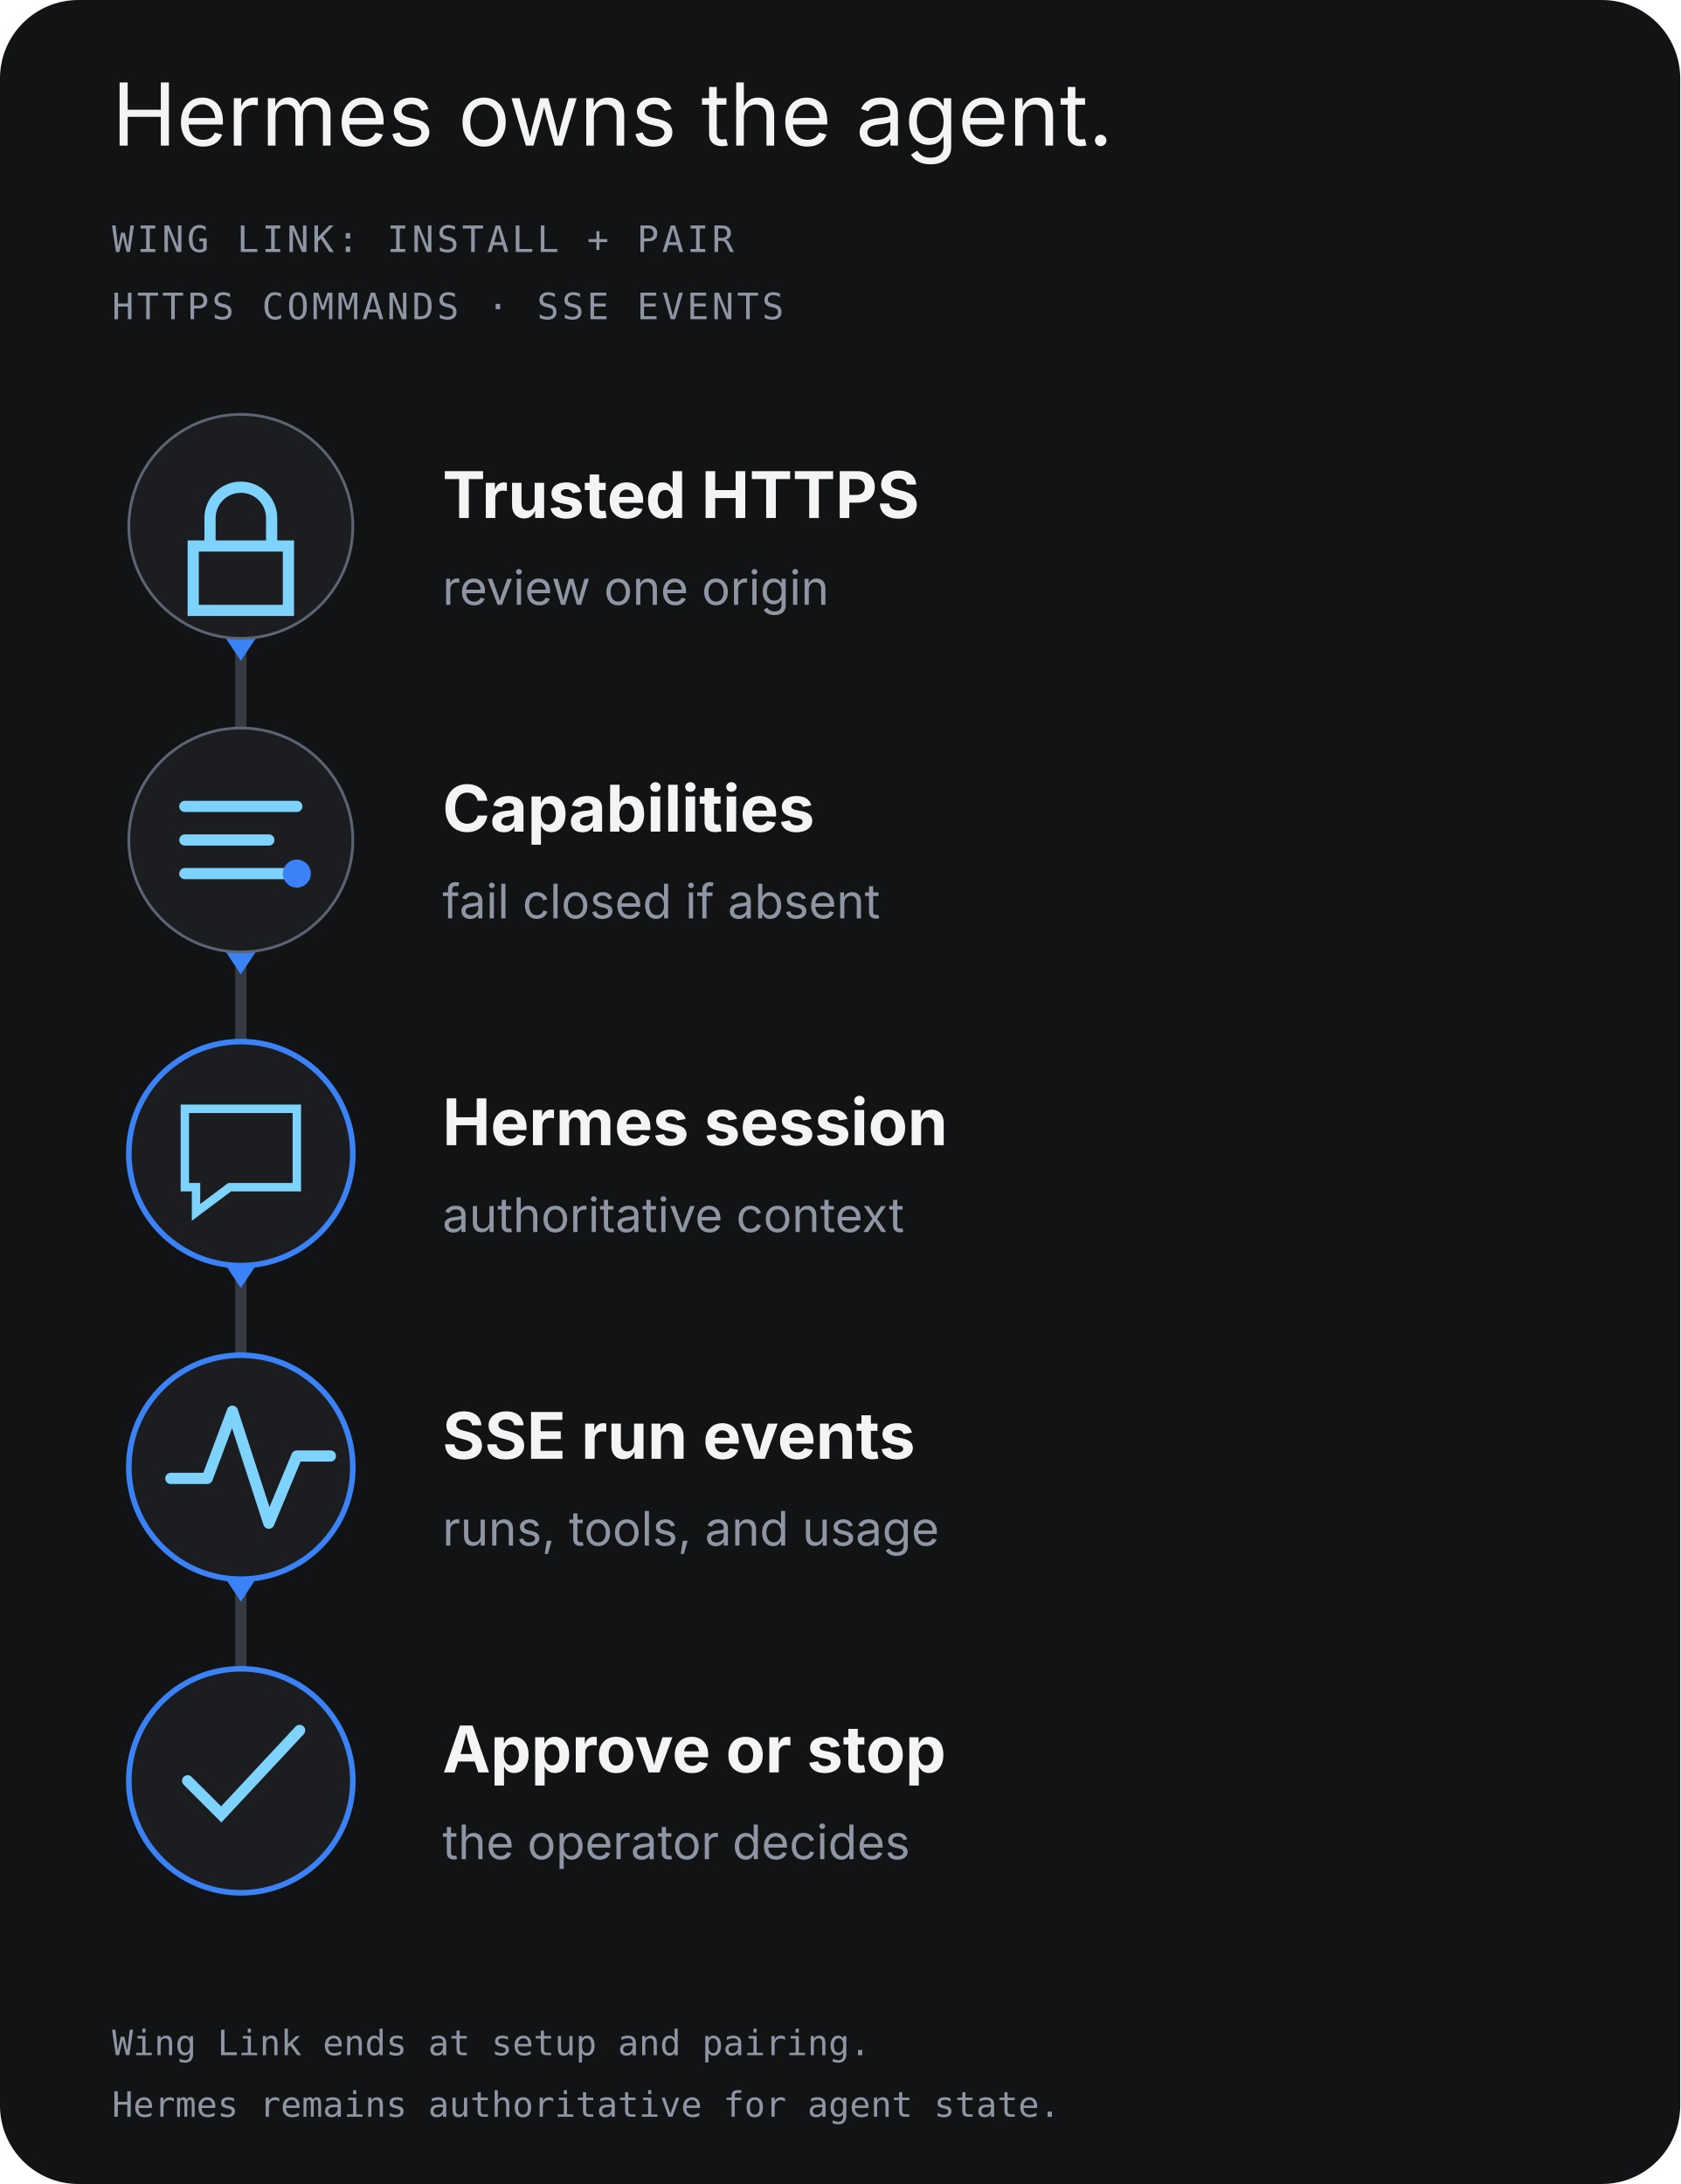
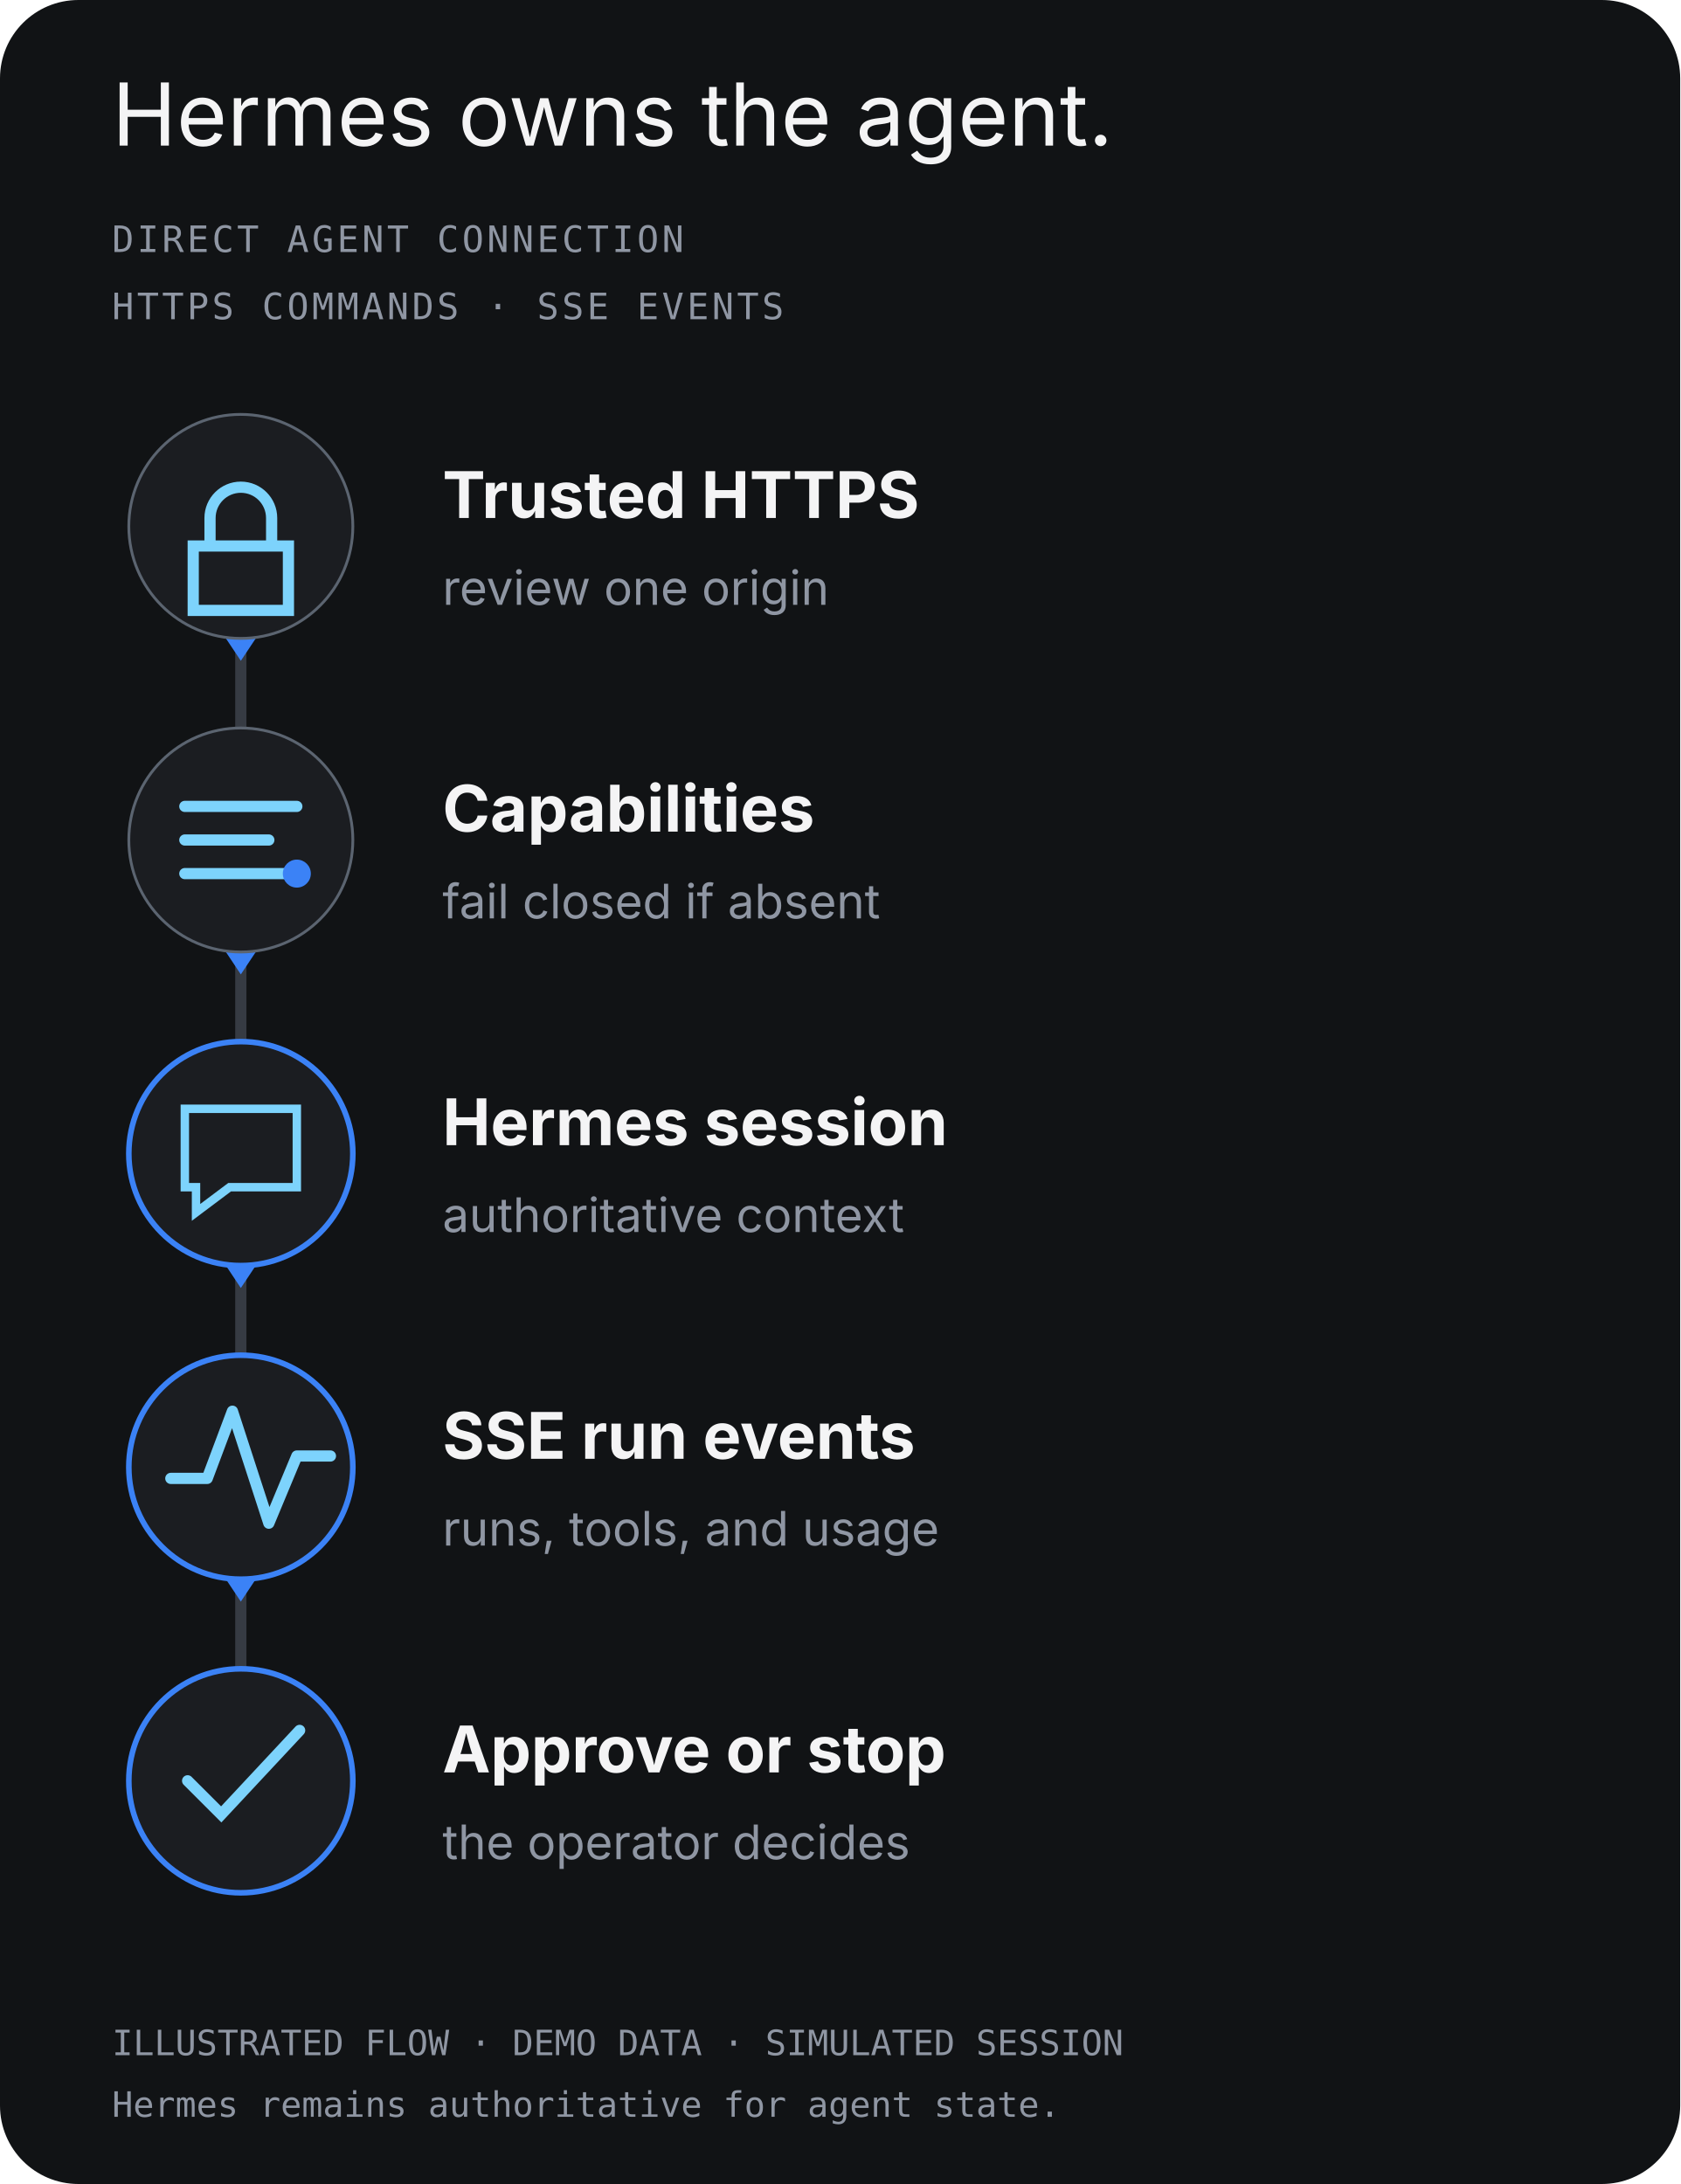
<svg xmlns="http://www.w3.org/2000/svg" width="600" height="780" viewBox="0 0 600 780" role="img" aria-labelledby="title desc">
  <rect width="600" height="780" rx="28" fill="#111315" />
  <text x="40" y="52" fill="#f4f4f5" font-family="-apple-system, BlinkMacSystemFont, Segoe UI, sans-serif" font-size="31">Hermes owns the agent.</text>
-   <text x="40" y="90" fill="#8f96a3" font-family="ui-monospace, SFMono-Regular, Menlo, monospace" font-size="13" letter-spacing="1.1">WING LINK: INSTALL + PAIR</text>
+   <text x="40" y="90" fill="#8f96a3" font-family="ui-monospace, SFMono-Regular, Menlo, monospace" font-size="13" letter-spacing="1.1">DIRECT AGENT CONNECTION</text>
  <text x="40" y="114" fill="#8f96a3" font-family="ui-monospace, SFMono-Regular, Menlo, monospace" font-size="13" letter-spacing="1.1">HTTPS COMMANDS · SSE EVENTS</text>
  <path d="M86 172V642" stroke="#363b43" stroke-width="4" />
  <g fill="#3b82f6">
    <path d="M86 236l-8-12h16z" />
    <path d="M86 348l-8-12h16z" />
    <path d="M86 460l-8-12h16z" />
    <path d="M86 572l-8-12h16z" />
  </g>
  <g font-family="-apple-system, BlinkMacSystemFont, Segoe UI, sans-serif">
    <g transform="translate(86 188)">
      <circle r="40" fill="#1b1d21" stroke="#5b6470" />
      <path d="M-17 7h34v23h-34zM-11 7v-10a11 11 0 0122 0V7" fill="none" stroke="#7dd3fc" stroke-width="4" />
      <text x="72" y="-3" fill="#f4f4f5" font-size="23" font-weight="700">Trusted HTTPS</text>
      <text x="72" y="28" fill="#8f96a3" font-size="17">review one origin</text>
    </g>
    <g transform="translate(86 300)">
      <circle r="40" fill="#1b1d21" stroke="#5b6470" />
      <path d="M-20-12h40M-20 0h30M-20 12h40" stroke="#7dd3fc" stroke-width="4" stroke-linecap="round" />
      <circle cx="20" cy="12" r="5" fill="#3b82f6" />
      <text x="72" y="-3" fill="#f4f4f5" font-size="23" font-weight="700">Capabilities</text>
      <text x="72" y="28" fill="#8f96a3" font-size="17">fail closed if absent</text>
    </g>
    <g transform="translate(86 412)">
      <circle r="40" fill="#1b1d21" stroke="#3b82f6" stroke-width="2" />
      <path d="M-20-16h40v28h-24l-12 9V12h-4z" fill="none" stroke="#7dd3fc" stroke-width="3" />
      <text x="72" y="-3" fill="#f4f4f5" font-size="23" font-weight="700">Hermes session</text>
      <text x="72" y="28" fill="#8f96a3" font-size="17">authoritative context</text>
    </g>
    <g transform="translate(86 524)">
      <circle r="40" fill="#1b1d21" stroke="#3b82f6" stroke-width="2" />
      <path d="M-25 4h13l9-24 13 40 10-24h12" fill="none" stroke="#7dd3fc" stroke-width="4" stroke-linecap="round" stroke-linejoin="round" />
      <text x="72" y="-3" fill="#f4f4f5" font-size="23" font-weight="700">SSE run events</text>
      <text x="72" y="28" fill="#8f96a3" font-size="17">runs, tools, and usage</text>
    </g>
    <g transform="translate(86 636)">
      <circle r="40" fill="#1b1d21" stroke="#3b82f6" stroke-width="2" />
      <path d="M-19 0l12 12 28-30" fill="none" stroke="#7dd3fc" stroke-width="4" stroke-linecap="round" />
      <text x="72" y="-3" fill="#f4f4f5" font-size="23" font-weight="700">Approve or stop</text>
      <text x="72" y="28" fill="#8f96a3" font-size="17">the operator decides</text>
    </g>
  </g>
-   <text x="40" y="734" fill="#8f96a3" font-family="ui-monospace, SFMono-Regular, Menlo, monospace" font-size="12.5">Wing Link ends at setup and pairing.</text>
+   <text x="40" y="734" fill="#8f96a3" font-family="ui-monospace, SFMono-Regular, Menlo, monospace" font-size="12.5">ILLUSTRATED FLOW · DEMO DATA · SIMULATED SESSION</text>
  <text x="40" y="756" fill="#8f96a3" font-family="ui-monospace, SFMono-Regular, Menlo, monospace" font-size="12.5">Hermes remains authoritative for agent state.</text>
</svg>
